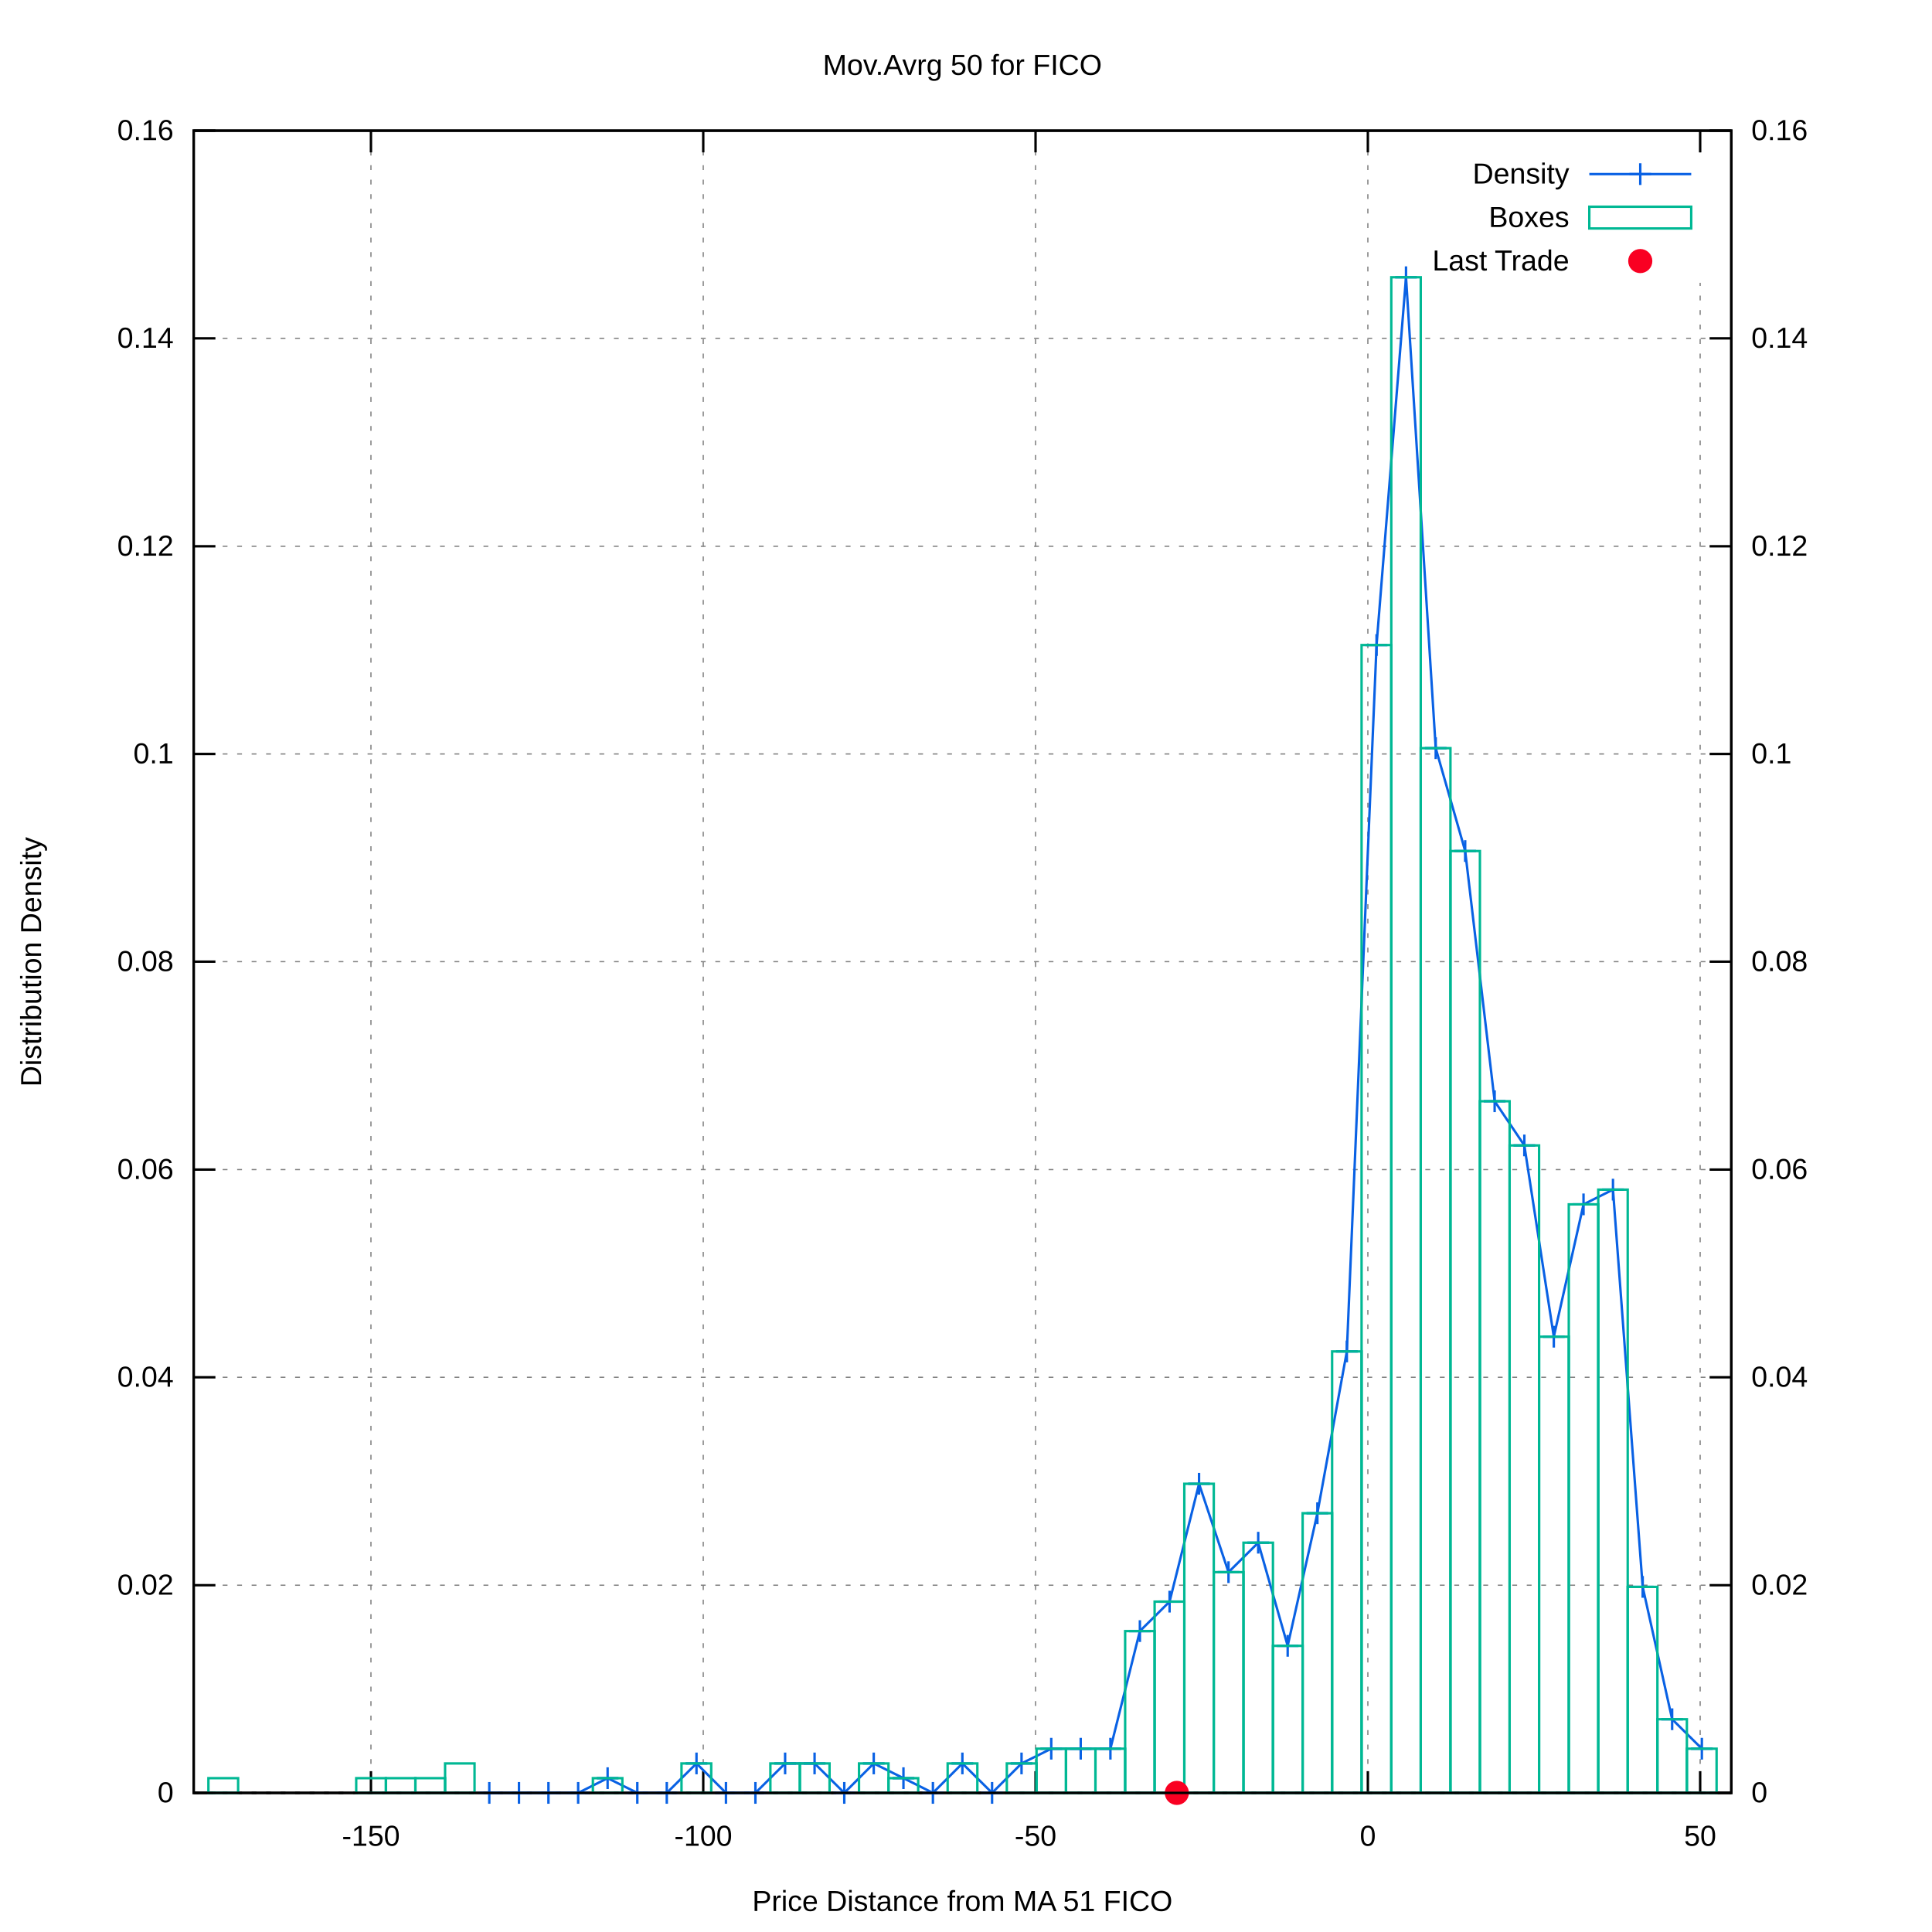
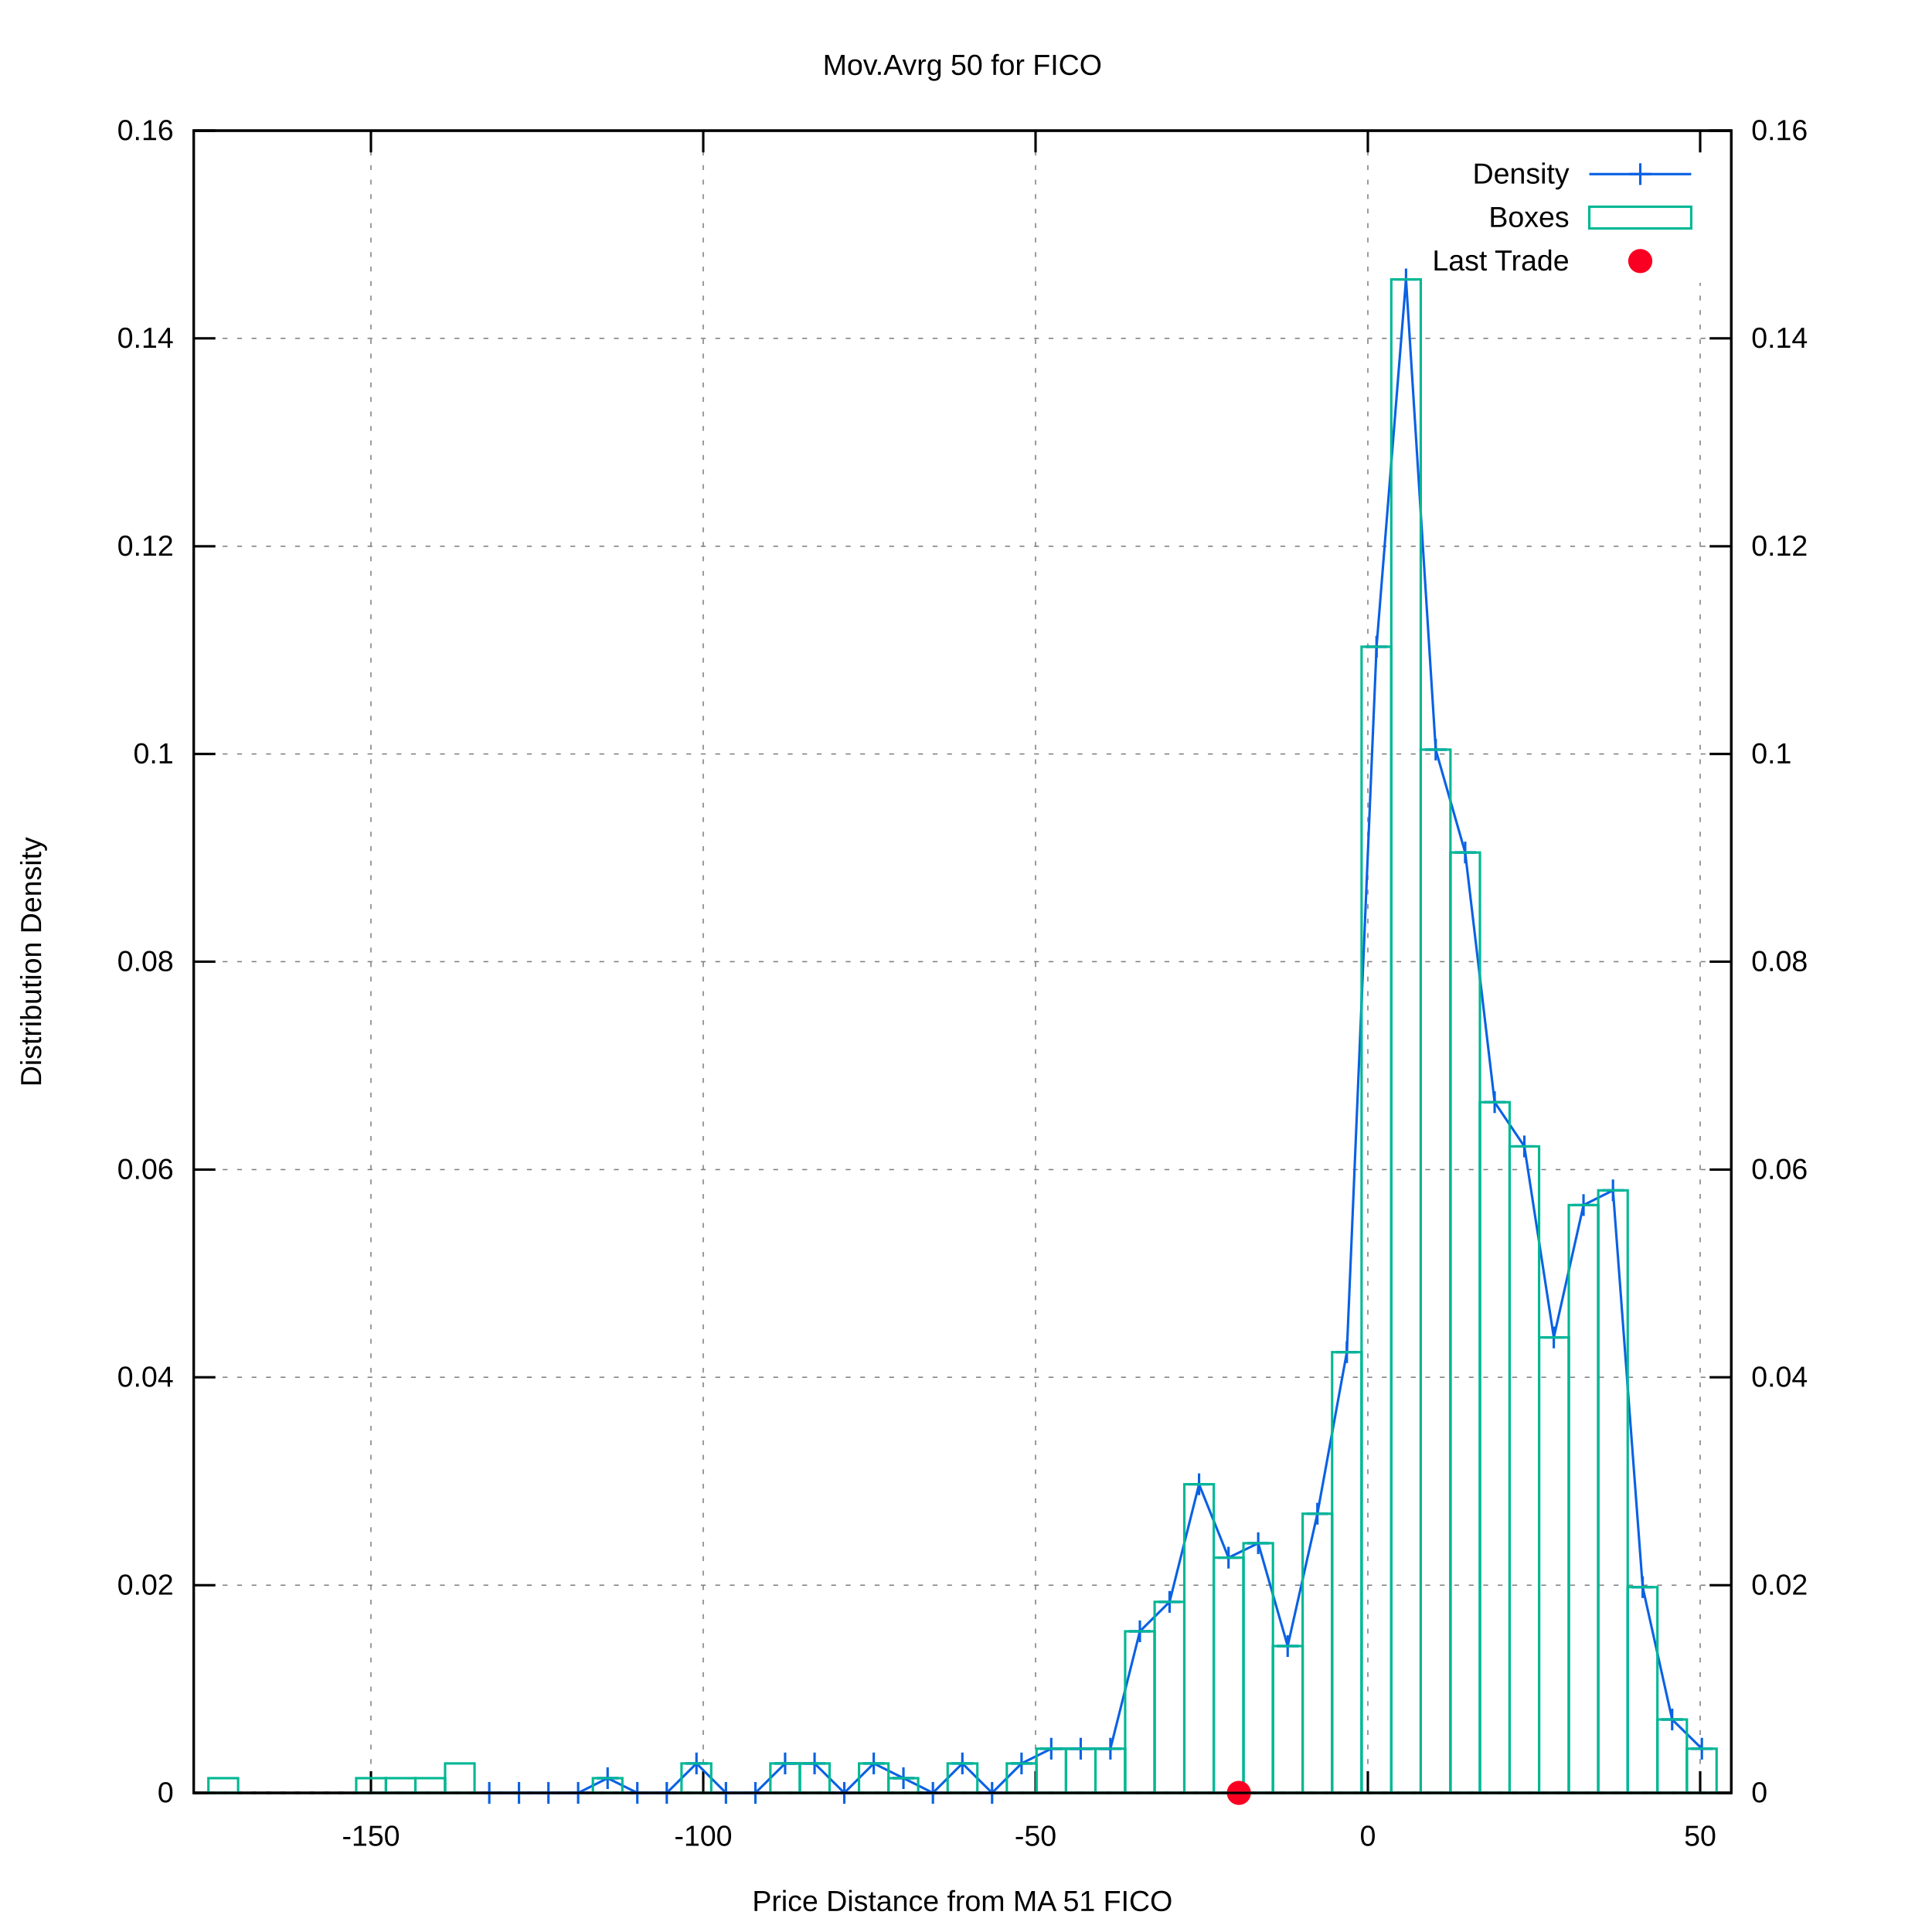
<svg xmlns="http://www.w3.org/2000/svg" xmlns:xlink="http://www.w3.org/1999/xlink" viewBox="0 0 800 800">
  <g id="gnuplot_canvas">
    <rect x="0" y="0" width="800" height="800" fill="#ffffff" />
    <defs>
      <circle id="gpDot" r="0.5" stroke-width="0.5" />
      <path id="gpPt0" stroke-width="0.222" stroke="currentColor" d="M-1,0 h2 M0,-1 v2" />
      <path id="gpPt1" stroke-width="0.222" stroke="currentColor" d="M-1,-1 L1,1 M1,-1 L-1,1" />
      <path id="gpPt2" stroke-width="0.222" stroke="currentColor" d="M-1,0 L1,0 M0,-1 L0,1 M-1,-1 L1,1 M-1,1 L1,-1" />
      <rect id="gpPt3" stroke-width="0.222" stroke="currentColor" x="-1" y="-1" width="2" height="2" />
      <rect id="gpPt4" stroke-width="0.222" stroke="currentColor" fill="currentColor" x="-1" y="-1" width="2" height="2" />
      <circle id="gpPt5" stroke-width="0.222" stroke="currentColor" cx="0" cy="0" r="1" />
      <use xlink:href="#gpPt5" id="gpPt6" fill="currentColor" stroke="none" />
      <path id="gpPt7" stroke-width="0.222" stroke="currentColor" d="M0,-1.33 L-1.33,0.67 L1.33,0.67 z" />
      <use xlink:href="#gpPt7" id="gpPt8" fill="currentColor" stroke="none" />
      <use xlink:href="#gpPt7" id="gpPt9" stroke="currentColor" transform="rotate(180)" />
      <use xlink:href="#gpPt9" id="gpPt10" fill="currentColor" stroke="none" />
      <use xlink:href="#gpPt3" id="gpPt11" stroke="currentColor" transform="rotate(45)" />
      <use xlink:href="#gpPt11" id="gpPt12" fill="currentColor" stroke="none" />
      <path id="gpPt13" stroke-width="0.222" stroke="currentColor" d="M0,1.330 L1.265,0.411 L0.782,-1.067 L-0.782,-1.076 L-1.265,0.411 z" />
      <use xlink:href="#gpPt13" id="gpPt14" fill="currentColor" stroke="none" />
      <filter id="textbox" filterUnits="objectBoundingBox" x="0" y="0" height="1" width="1">
        <feFlood flood-color="#FFFFFF" flood-opacity="1" result="bgnd" />
        <feComposite in="SourceGraphic" in2="bgnd" operator="atop" />
      </filter>
      <filter id="greybox" filterUnits="objectBoundingBox" x="0" y="0" height="1" width="1">
        <feFlood flood-color="lightgrey" flood-opacity="1" result="grey" />
        <feComposite in="SourceGraphic" in2="grey" operator="atop" />
      </filter>
    </defs>
    <g fill="none" color="#FFFFFF" stroke="black" stroke-width="1.00" stroke-linecap="butt" stroke-linejoin="miter">
</g>
    <g fill="none" color="black" stroke="currentColor" stroke-width="1.00" stroke-linecap="butt" stroke-linejoin="miter">
</g>
    <g fill="none" color="black" stroke="black" stroke-width="0.50" stroke-linecap="butt" stroke-linejoin="miter">
</g>
    <g fill="none" color="gray" stroke="currentColor" stroke-width="0.50" stroke-linecap="butt" stroke-linejoin="miter">
      <path stroke="gray" stroke-dasharray="2,4" class="gridline" d="M80.2,742.4 L716.9,742.4  " />
    </g>
    <g fill="none" color="gray" stroke="gray" stroke-width="1.00" stroke-linecap="butt" stroke-linejoin="miter">
</g>
    <g fill="none" color="black" stroke="currentColor" stroke-width="1.00" stroke-linecap="butt" stroke-linejoin="miter">
      <path stroke="black" d="M80.2,742.4 L89.2,742.4  " />
      <g transform="translate(71.9,746.3)" stroke="none" fill="black" font-family="arial" font-size="12.00" text-anchor="end">
        <text>
          <tspan font-family="arial"> 0</tspan>
        </text>
      </g>
    </g>
    <g fill="none" color="black" stroke="currentColor" stroke-width="1.00" stroke-linecap="butt" stroke-linejoin="miter">
</g>
    <g fill="none" color="black" stroke="black" stroke-width="0.50" stroke-linecap="butt" stroke-linejoin="miter">
</g>
    <g fill="none" color="gray" stroke="currentColor" stroke-width="0.50" stroke-linecap="butt" stroke-linejoin="miter">
      <path stroke="gray" stroke-dasharray="2,4" class="gridline" d="M80.2,656.4 L716.9,656.4  " />
    </g>
    <g fill="none" color="gray" stroke="gray" stroke-width="1.00" stroke-linecap="butt" stroke-linejoin="miter">
</g>
    <g fill="none" color="black" stroke="currentColor" stroke-width="1.00" stroke-linecap="butt" stroke-linejoin="miter">
      <path stroke="black" d="M80.2,656.4 L89.2,656.4  " />
      <g transform="translate(71.9,660.3)" stroke="none" fill="black" font-family="arial" font-size="12.00" text-anchor="end">
        <text>
          <tspan font-family="arial"> 0.02</tspan>
        </text>
      </g>
    </g>
    <g fill="none" color="black" stroke="currentColor" stroke-width="1.00" stroke-linecap="butt" stroke-linejoin="miter">
</g>
    <g fill="none" color="black" stroke="black" stroke-width="0.50" stroke-linecap="butt" stroke-linejoin="miter">
</g>
    <g fill="none" color="gray" stroke="currentColor" stroke-width="0.50" stroke-linecap="butt" stroke-linejoin="miter">
      <path stroke="gray" stroke-dasharray="2,4" class="gridline" d="M80.2,570.3 L716.9,570.3  " />
    </g>
    <g fill="none" color="gray" stroke="gray" stroke-width="1.00" stroke-linecap="butt" stroke-linejoin="miter">
</g>
    <g fill="none" color="black" stroke="currentColor" stroke-width="1.00" stroke-linecap="butt" stroke-linejoin="miter">
      <path stroke="black" d="M80.2,570.3 L89.2,570.3  " />
      <g transform="translate(71.9,574.2)" stroke="none" fill="black" font-family="arial" font-size="12.00" text-anchor="end">
        <text>
          <tspan font-family="arial"> 0.04</tspan>
        </text>
      </g>
    </g>
    <g fill="none" color="black" stroke="currentColor" stroke-width="1.00" stroke-linecap="butt" stroke-linejoin="miter">
</g>
    <g fill="none" color="black" stroke="black" stroke-width="0.50" stroke-linecap="butt" stroke-linejoin="miter">
</g>
    <g fill="none" color="gray" stroke="currentColor" stroke-width="0.50" stroke-linecap="butt" stroke-linejoin="miter">
      <path stroke="gray" stroke-dasharray="2,4" class="gridline" d="M80.2,484.3 L716.9,484.3  " />
    </g>
    <g fill="none" color="gray" stroke="gray" stroke-width="1.00" stroke-linecap="butt" stroke-linejoin="miter">
</g>
    <g fill="none" color="black" stroke="currentColor" stroke-width="1.00" stroke-linecap="butt" stroke-linejoin="miter">
      <path stroke="black" d="M80.2,484.3 L89.2,484.3  " />
      <g transform="translate(71.9,488.2)" stroke="none" fill="black" font-family="arial" font-size="12.00" text-anchor="end">
        <text>
          <tspan font-family="arial"> 0.06</tspan>
        </text>
      </g>
    </g>
    <g fill="none" color="black" stroke="currentColor" stroke-width="1.00" stroke-linecap="butt" stroke-linejoin="miter">
</g>
    <g fill="none" color="black" stroke="black" stroke-width="0.50" stroke-linecap="butt" stroke-linejoin="miter">
</g>
    <g fill="none" color="gray" stroke="currentColor" stroke-width="0.50" stroke-linecap="butt" stroke-linejoin="miter">
      <path stroke="gray" stroke-dasharray="2,4" class="gridline" d="M80.2,398.2 L716.9,398.2  " />
    </g>
    <g fill="none" color="gray" stroke="gray" stroke-width="1.00" stroke-linecap="butt" stroke-linejoin="miter">
</g>
    <g fill="none" color="black" stroke="currentColor" stroke-width="1.00" stroke-linecap="butt" stroke-linejoin="miter">
      <path stroke="black" d="M80.2,398.2 L89.2,398.2  " />
      <g transform="translate(71.9,402.1)" stroke="none" fill="black" font-family="arial" font-size="12.00" text-anchor="end">
        <text>
          <tspan font-family="arial"> 0.08</tspan>
        </text>
      </g>
    </g>
    <g fill="none" color="black" stroke="currentColor" stroke-width="1.00" stroke-linecap="butt" stroke-linejoin="miter">
</g>
    <g fill="none" color="black" stroke="black" stroke-width="0.50" stroke-linecap="butt" stroke-linejoin="miter">
</g>
    <g fill="none" color="gray" stroke="currentColor" stroke-width="0.50" stroke-linecap="butt" stroke-linejoin="miter">
      <path stroke="gray" stroke-dasharray="2,4" class="gridline" d="M80.2,312.2 L716.9,312.2  " />
    </g>
    <g fill="none" color="gray" stroke="gray" stroke-width="1.00" stroke-linecap="butt" stroke-linejoin="miter">
</g>
    <g fill="none" color="black" stroke="currentColor" stroke-width="1.00" stroke-linecap="butt" stroke-linejoin="miter">
      <path stroke="black" d="M80.2,312.2 L89.2,312.2  " />
      <g transform="translate(71.9,316.1)" stroke="none" fill="black" font-family="arial" font-size="12.00" text-anchor="end">
        <text>
          <tspan font-family="arial"> 0.1</tspan>
        </text>
      </g>
    </g>
    <g fill="none" color="black" stroke="currentColor" stroke-width="1.00" stroke-linecap="butt" stroke-linejoin="miter">
</g>
    <g fill="none" color="black" stroke="black" stroke-width="0.50" stroke-linecap="butt" stroke-linejoin="miter">
</g>
    <g fill="none" color="gray" stroke="currentColor" stroke-width="0.50" stroke-linecap="butt" stroke-linejoin="miter">
      <path stroke="gray" stroke-dasharray="2,4" class="gridline" d="M80.2,226.2 L716.9,226.2  " />
    </g>
    <g fill="none" color="gray" stroke="gray" stroke-width="1.00" stroke-linecap="butt" stroke-linejoin="miter">
</g>
    <g fill="none" color="black" stroke="currentColor" stroke-width="1.00" stroke-linecap="butt" stroke-linejoin="miter">
      <path stroke="black" d="M80.2,226.2 L89.2,226.2  " />
      <g transform="translate(71.9,230.1)" stroke="none" fill="black" font-family="arial" font-size="12.00" text-anchor="end">
        <text>
          <tspan font-family="arial"> 0.12</tspan>
        </text>
      </g>
    </g>
    <g fill="none" color="black" stroke="currentColor" stroke-width="1.00" stroke-linecap="butt" stroke-linejoin="miter">
</g>
    <g fill="none" color="black" stroke="black" stroke-width="0.50" stroke-linecap="butt" stroke-linejoin="miter">
</g>
    <g fill="none" color="gray" stroke="currentColor" stroke-width="0.50" stroke-linecap="butt" stroke-linejoin="miter">
      <path stroke="gray" stroke-dasharray="2,4" class="gridline" d="M80.2,140.1 L716.9,140.1  " />
    </g>
    <g fill="none" color="gray" stroke="gray" stroke-width="1.00" stroke-linecap="butt" stroke-linejoin="miter">
</g>
    <g fill="none" color="black" stroke="currentColor" stroke-width="1.00" stroke-linecap="butt" stroke-linejoin="miter">
      <path stroke="black" d="M80.2,140.1 L89.2,140.1  " />
      <g transform="translate(71.9,144.0)" stroke="none" fill="black" font-family="arial" font-size="12.00" text-anchor="end">
        <text>
          <tspan font-family="arial"> 0.14</tspan>
        </text>
      </g>
    </g>
    <g fill="none" color="black" stroke="currentColor" stroke-width="1.00" stroke-linecap="butt" stroke-linejoin="miter">
</g>
    <g fill="none" color="black" stroke="black" stroke-width="0.50" stroke-linecap="butt" stroke-linejoin="miter">
</g>
    <g fill="none" color="gray" stroke="currentColor" stroke-width="0.50" stroke-linecap="butt" stroke-linejoin="miter">
      <path stroke="gray" stroke-dasharray="2,4" class="gridline" d="M80.2,54.1 L716.9,54.1  " />
    </g>
    <g fill="none" color="gray" stroke="gray" stroke-width="1.00" stroke-linecap="butt" stroke-linejoin="miter">
</g>
    <g fill="none" color="black" stroke="currentColor" stroke-width="1.00" stroke-linecap="butt" stroke-linejoin="miter">
      <path stroke="black" d="M80.2,54.1 L89.2,54.1  " />
      <g transform="translate(71.9,58.0)" stroke="none" fill="black" font-family="arial" font-size="12.00" text-anchor="end">
        <text>
          <tspan font-family="arial"> 0.16</tspan>
        </text>
      </g>
    </g>
    <g fill="none" color="black" stroke="currentColor" stroke-width="1.00" stroke-linecap="butt" stroke-linejoin="miter">
</g>
    <g fill="none" color="black" stroke="black" stroke-width="0.50" stroke-linecap="butt" stroke-linejoin="miter">
</g>
    <g fill="none" color="gray" stroke="currentColor" stroke-width="0.50" stroke-linecap="butt" stroke-linejoin="miter">
      <path stroke="gray" stroke-dasharray="2,4" class="gridline" d="M153.6,742.4 L153.6,54.1  " />
    </g>
    <g fill="none" color="gray" stroke="gray" stroke-width="1.00" stroke-linecap="butt" stroke-linejoin="miter">
</g>
    <g fill="none" color="black" stroke="currentColor" stroke-width="1.00" stroke-linecap="butt" stroke-linejoin="miter">
      <path stroke="black" d="M153.6,742.4 L153.6,733.4 M153.6,54.1 L153.6,63.1  " />
      <g transform="translate(153.6,764.3)" stroke="none" fill="black" font-family="arial" font-size="12.00" text-anchor="middle">
        <text>
          <tspan font-family="arial">-150</tspan>
        </text>
      </g>
    </g>
    <g fill="none" color="black" stroke="currentColor" stroke-width="1.00" stroke-linecap="butt" stroke-linejoin="miter">
</g>
    <g fill="none" color="black" stroke="black" stroke-width="0.50" stroke-linecap="butt" stroke-linejoin="miter">
</g>
    <g fill="none" color="gray" stroke="currentColor" stroke-width="0.50" stroke-linecap="butt" stroke-linejoin="miter">
      <path stroke="gray" stroke-dasharray="2,4" class="gridline" d="M291.2,742.4 L291.2,54.1  " />
    </g>
    <g fill="none" color="gray" stroke="gray" stroke-width="1.00" stroke-linecap="butt" stroke-linejoin="miter">
</g>
    <g fill="none" color="black" stroke="currentColor" stroke-width="1.00" stroke-linecap="butt" stroke-linejoin="miter">
      <path stroke="black" d="M291.2,742.4 L291.2,733.4 M291.2,54.1 L291.2,63.1  " />
      <g transform="translate(291.2,764.3)" stroke="none" fill="black" font-family="arial" font-size="12.00" text-anchor="middle">
        <text>
          <tspan font-family="arial">-100</tspan>
        </text>
      </g>
    </g>
    <g fill="none" color="black" stroke="currentColor" stroke-width="1.00" stroke-linecap="butt" stroke-linejoin="miter">
</g>
    <g fill="none" color="black" stroke="black" stroke-width="0.50" stroke-linecap="butt" stroke-linejoin="miter">
</g>
    <g fill="none" color="gray" stroke="currentColor" stroke-width="0.50" stroke-linecap="butt" stroke-linejoin="miter">
      <path stroke="gray" stroke-dasharray="2,4" class="gridline" d="M428.8,742.4 L428.8,54.1  " />
    </g>
    <g fill="none" color="gray" stroke="gray" stroke-width="1.00" stroke-linecap="butt" stroke-linejoin="miter">
</g>
    <g fill="none" color="black" stroke="currentColor" stroke-width="1.00" stroke-linecap="butt" stroke-linejoin="miter">
      <path stroke="black" d="M428.8,742.4 L428.8,733.4 M428.8,54.1 L428.8,63.1  " />
      <g transform="translate(428.8,764.3)" stroke="none" fill="black" font-family="arial" font-size="12.00" text-anchor="middle">
        <text>
          <tspan font-family="arial">-50</tspan>
        </text>
      </g>
    </g>
    <g fill="none" color="black" stroke="currentColor" stroke-width="1.00" stroke-linecap="butt" stroke-linejoin="miter">
</g>
    <g fill="none" color="black" stroke="black" stroke-width="0.50" stroke-linecap="butt" stroke-linejoin="miter">
</g>
    <g fill="none" color="gray" stroke="currentColor" stroke-width="0.50" stroke-linecap="butt" stroke-linejoin="miter">
      <path stroke="gray" stroke-dasharray="2,4" class="gridline" d="M566.4,742.4 L566.4,54.1  " />
    </g>
    <g fill="none" color="gray" stroke="gray" stroke-width="1.00" stroke-linecap="butt" stroke-linejoin="miter">
</g>
    <g fill="none" color="black" stroke="currentColor" stroke-width="1.00" stroke-linecap="butt" stroke-linejoin="miter">
      <path stroke="black" d="M566.4,742.4 L566.4,733.4 M566.4,54.1 L566.4,63.1  " />
      <g transform="translate(566.4,764.3)" stroke="none" fill="black" font-family="arial" font-size="12.00" text-anchor="middle">
        <text>
          <tspan font-family="arial"> 0</tspan>
        </text>
      </g>
    </g>
    <g fill="none" color="black" stroke="currentColor" stroke-width="1.00" stroke-linecap="butt" stroke-linejoin="miter">
</g>
    <g fill="none" color="black" stroke="black" stroke-width="0.50" stroke-linecap="butt" stroke-linejoin="miter">
</g>
    <g fill="none" color="gray" stroke="currentColor" stroke-width="0.50" stroke-linecap="butt" stroke-linejoin="miter">
      <path stroke="gray" stroke-dasharray="2,4" class="gridline" d="M704.0,742.4 L704.0,117.1 M704.0,63.1 L704.0,54.1  " />
    </g>
    <g fill="none" color="gray" stroke="gray" stroke-width="1.00" stroke-linecap="butt" stroke-linejoin="miter">
</g>
    <g fill="none" color="black" stroke="currentColor" stroke-width="1.00" stroke-linecap="butt" stroke-linejoin="miter">
      <path stroke="black" d="M704.0,742.4 L704.0,733.4 M704.0,54.1 L704.0,63.1  " />
      <g transform="translate(704.0,764.3)" stroke="none" fill="black" font-family="arial" font-size="12.00" text-anchor="middle">
        <text>
          <tspan font-family="arial"> 50</tspan>
        </text>
      </g>
    </g>
    <g fill="none" color="black" stroke="currentColor" stroke-width="1.00" stroke-linecap="butt" stroke-linejoin="miter">
      <path stroke="black" d="M716.9,742.4 L707.9,742.4  " />
      <g transform="translate(725.2,746.3)" stroke="none" fill="black" font-family="arial" font-size="12.00" text-anchor="start">
        <text>
          <tspan font-family="arial"> 0</tspan>
        </text>
      </g>
    </g>
    <g fill="none" color="black" stroke="currentColor" stroke-width="1.00" stroke-linecap="butt" stroke-linejoin="miter">
      <path stroke="black" d="M716.9,656.4 L707.9,656.4  " />
      <g transform="translate(725.2,660.3)" stroke="none" fill="black" font-family="arial" font-size="12.00" text-anchor="start">
        <text>
          <tspan font-family="arial"> 0.02</tspan>
        </text>
      </g>
    </g>
    <g fill="none" color="black" stroke="currentColor" stroke-width="1.00" stroke-linecap="butt" stroke-linejoin="miter">
      <path stroke="black" d="M716.9,570.3 L707.9,570.3  " />
      <g transform="translate(725.2,574.2)" stroke="none" fill="black" font-family="arial" font-size="12.00" text-anchor="start">
        <text>
          <tspan font-family="arial"> 0.04</tspan>
        </text>
      </g>
    </g>
    <g fill="none" color="black" stroke="currentColor" stroke-width="1.00" stroke-linecap="butt" stroke-linejoin="miter">
      <path stroke="black" d="M716.9,484.3 L707.9,484.3  " />
      <g transform="translate(725.2,488.2)" stroke="none" fill="black" font-family="arial" font-size="12.00" text-anchor="start">
        <text>
          <tspan font-family="arial"> 0.06</tspan>
        </text>
      </g>
    </g>
    <g fill="none" color="black" stroke="currentColor" stroke-width="1.00" stroke-linecap="butt" stroke-linejoin="miter">
      <path stroke="black" d="M716.9,398.2 L707.9,398.2  " />
      <g transform="translate(725.2,402.1)" stroke="none" fill="black" font-family="arial" font-size="12.00" text-anchor="start">
        <text>
          <tspan font-family="arial"> 0.08</tspan>
        </text>
      </g>
    </g>
    <g fill="none" color="black" stroke="currentColor" stroke-width="1.00" stroke-linecap="butt" stroke-linejoin="miter">
      <path stroke="black" d="M716.9,312.2 L707.9,312.2  " />
      <g transform="translate(725.2,316.1)" stroke="none" fill="black" font-family="arial" font-size="12.00" text-anchor="start">
        <text>
          <tspan font-family="arial"> 0.1</tspan>
        </text>
      </g>
    </g>
    <g fill="none" color="black" stroke="currentColor" stroke-width="1.00" stroke-linecap="butt" stroke-linejoin="miter">
      <path stroke="black" d="M716.9,226.2 L707.9,226.2  " />
      <g transform="translate(725.2,230.1)" stroke="none" fill="black" font-family="arial" font-size="12.00" text-anchor="start">
        <text>
          <tspan font-family="arial"> 0.12</tspan>
        </text>
      </g>
    </g>
    <g fill="none" color="black" stroke="currentColor" stroke-width="1.00" stroke-linecap="butt" stroke-linejoin="miter">
      <path stroke="black" d="M716.9,140.1 L707.9,140.1  " />
      <g transform="translate(725.2,144.0)" stroke="none" fill="black" font-family="arial" font-size="12.00" text-anchor="start">
        <text>
          <tspan font-family="arial"> 0.14</tspan>
        </text>
      </g>
    </g>
    <g fill="none" color="black" stroke="currentColor" stroke-width="1.00" stroke-linecap="butt" stroke-linejoin="miter">
      <path stroke="black" d="M716.9,54.1 L707.9,54.1  " />
      <g transform="translate(725.2,58.0)" stroke="none" fill="black" font-family="arial" font-size="12.00" text-anchor="start">
        <text>
          <tspan font-family="arial"> 0.16</tspan>
        </text>
      </g>
    </g>
    <g fill="none" color="black" stroke="currentColor" stroke-width="1.00" stroke-linecap="butt" stroke-linejoin="miter">
</g>
    <g fill="none" color="gray" stroke="currentColor" stroke-width="1.00" stroke-linecap="butt" stroke-linejoin="miter">
      <path stroke="black" stroke-dasharray="2,4" d="M80.2,742.4 L716.9,742.4  " />
    </g>
    <g fill="none" color="black" stroke="currentColor" stroke-width="1.00" stroke-linecap="butt" stroke-linejoin="miter">
      <path stroke="black" d="M80.2,54.1 L80.2,742.4 L716.9,742.4 L716.9,54.1 L80.2,54.1 Z  " />
    </g>
    <g fill="none" color="black" stroke="currentColor" stroke-width="1.00" stroke-linecap="butt" stroke-linejoin="miter">
      <g transform="translate(17.0,398.3) rotate(270)" stroke="none" fill="black" font-family="arial" font-size="12.00" text-anchor="middle">
        <text>
          <tspan font-family="arial">Distribution Density</tspan>
        </text>
      </g>
    </g>
    <g fill="none" color="black" stroke="currentColor" stroke-width="1.00" stroke-linecap="butt" stroke-linejoin="miter">
      <g transform="translate(398.5,791.3)" stroke="none" fill="black" font-family="arial" font-size="12.00" text-anchor="middle">
        <text>
          <tspan font-family="arial">Price Distance from MA 51 FICO</tspan>
        </text>
      </g>
    </g>
    <g fill="none" color="black" stroke="currentColor" stroke-width="1.00" stroke-linecap="butt" stroke-linejoin="miter">
      <g transform="translate(398.5,31.0)" stroke="none" fill="black" font-family="arial" font-size="12.00" text-anchor="middle">
        <text>
          <tspan font-family="arial">Mov.Avrg 50 for FICO </tspan>
        </text>
      </g>
    </g>
    <g id="gnuplot_plot_1">
      <g fill="none" color="black" stroke="currentColor" stroke-width="1.00" stroke-linecap="butt" stroke-linejoin="miter">
        <g transform="translate(649.8,76.0)" stroke="none" fill="black" font-family="arial" font-size="12.00" text-anchor="end">
          <text>
            <tspan font-family="arial">Density</tspan>
          </text>
        </g>
      </g>
      <g fill="none" color="black" stroke="currentColor" stroke-width="1.00" stroke-linecap="butt" stroke-linejoin="miter">
-         <path stroke="rgb(  9,  97, 228)" d="M658.1,72.1 L700.3,72.1 M202.6,742.4 L214.9,742.4 L227.1,742.4 L239.4,742.4 L251.6,736.3 L263.9,742.4   L276.1,742.4 L288.4,730.2 L300.6,742.4 L312.8,742.4 L325.1,730.2 L337.3,730.2 L349.6,742.4 L361.8,730.2   L374.1,736.3 L386.3,742.4 L398.5,730.2 L410.8,742.4 L423.0,730.2 L435.3,724.1 L447.5,724.1 L459.8,724.1   L472.0,675.4 L484.3,663.2 L496.5,614.4 L508.7,651.0 L521.0,638.8 L533.2,681.5 L545.5,626.6 L557.7,559.6   L570.0,267.1 L582.2,114.8 L594.5,309.8 L606.7,352.4 L618.9,456.0 L631.2,474.3 L643.4,553.5 L655.7,498.7   L667.9,492.6 L680.2,657.1 L692.4,711.9 L704.7,724.1  " />
+         <path stroke="rgb(  9,  97, 228)" d="M658.1,72.1 L700.3,72.1 M202.6,742.4 L214.9,742.4 L227.1,742.4 L239.4,742.4 L251.6,736.3 L263.9,742.4   L276.1,742.4 L288.4,730.2 L300.6,742.4 L312.8,742.4 L325.1,730.2 L337.3,730.2 L349.6,742.4 L361.8,730.2   L374.1,736.3 L386.3,742.4 L398.5,730.2 L410.8,742.4 L423.0,730.2 L435.3,724.1 L447.5,724.1 L459.8,724.1   L472.0,675.5 L484.3,663.3 L496.5,614.6 L508.7,645.0 L521.0,639.0 L533.2,681.6 L545.5,626.8 L557.7,559.9   L570.0,267.8 L582.2,115.7 L594.5,310.4 L606.7,353.0 L618.9,456.4 L631.2,474.7 L643.4,553.8 L655.7,499.0   L667.9,492.9 L680.2,657.2 L692.4,712.0 L704.7,724.1  " />
        <use xlink:href="#gpPt0" transform="translate(202.6,742.4) scale(4.50)" color="rgb(  9,  97, 228)" />
        <use xlink:href="#gpPt0" transform="translate(214.9,742.4) scale(4.50)" color="rgb(  9,  97, 228)" />
        <use xlink:href="#gpPt0" transform="translate(227.1,742.4) scale(4.50)" color="rgb(  9,  97, 228)" />
        <use xlink:href="#gpPt0" transform="translate(239.4,742.4) scale(4.50)" color="rgb(  9,  97, 228)" />
        <use xlink:href="#gpPt0" transform="translate(251.6,736.3) scale(4.50)" color="rgb(  9,  97, 228)" />
        <use xlink:href="#gpPt0" transform="translate(263.9,742.4) scale(4.50)" color="rgb(  9,  97, 228)" />
        <use xlink:href="#gpPt0" transform="translate(276.1,742.4) scale(4.50)" color="rgb(  9,  97, 228)" />
        <use xlink:href="#gpPt0" transform="translate(288.4,730.2) scale(4.50)" color="rgb(  9,  97, 228)" />
        <use xlink:href="#gpPt0" transform="translate(300.6,742.4) scale(4.50)" color="rgb(  9,  97, 228)" />
        <use xlink:href="#gpPt0" transform="translate(312.8,742.4) scale(4.50)" color="rgb(  9,  97, 228)" />
        <use xlink:href="#gpPt0" transform="translate(325.1,730.2) scale(4.50)" color="rgb(  9,  97, 228)" />
        <use xlink:href="#gpPt0" transform="translate(337.3,730.2) scale(4.50)" color="rgb(  9,  97, 228)" />
        <use xlink:href="#gpPt0" transform="translate(349.6,742.4) scale(4.50)" color="rgb(  9,  97, 228)" />
        <use xlink:href="#gpPt0" transform="translate(361.8,730.2) scale(4.50)" color="rgb(  9,  97, 228)" />
        <use xlink:href="#gpPt0" transform="translate(374.1,736.3) scale(4.50)" color="rgb(  9,  97, 228)" />
        <use xlink:href="#gpPt0" transform="translate(386.3,742.4) scale(4.50)" color="rgb(  9,  97, 228)" />
        <use xlink:href="#gpPt0" transform="translate(398.5,730.2) scale(4.50)" color="rgb(  9,  97, 228)" />
        <use xlink:href="#gpPt0" transform="translate(410.8,742.4) scale(4.50)" color="rgb(  9,  97, 228)" />
        <use xlink:href="#gpPt0" transform="translate(423.0,730.2) scale(4.50)" color="rgb(  9,  97, 228)" />
        <use xlink:href="#gpPt0" transform="translate(435.3,724.1) scale(4.50)" color="rgb(  9,  97, 228)" />
        <use xlink:href="#gpPt0" transform="translate(447.5,724.1) scale(4.50)" color="rgb(  9,  97, 228)" />
        <use xlink:href="#gpPt0" transform="translate(459.8,724.1) scale(4.50)" color="rgb(  9,  97, 228)" />
-         <use xlink:href="#gpPt0" transform="translate(472.0,675.4) scale(4.50)" color="rgb(  9,  97, 228)" />
-         <use xlink:href="#gpPt0" transform="translate(484.3,663.2) scale(4.50)" color="rgb(  9,  97, 228)" />
-         <use xlink:href="#gpPt0" transform="translate(496.5,614.4) scale(4.50)" color="rgb(  9,  97, 228)" />
-         <use xlink:href="#gpPt0" transform="translate(508.7,651.0) scale(4.50)" color="rgb(  9,  97, 228)" />
-         <use xlink:href="#gpPt0" transform="translate(521.0,638.8) scale(4.50)" color="rgb(  9,  97, 228)" />
-         <use xlink:href="#gpPt0" transform="translate(533.2,681.5) scale(4.50)" color="rgb(  9,  97, 228)" />
-         <use xlink:href="#gpPt0" transform="translate(545.5,626.6) scale(4.50)" color="rgb(  9,  97, 228)" />
-         <use xlink:href="#gpPt0" transform="translate(557.7,559.6) scale(4.50)" color="rgb(  9,  97, 228)" />
-         <use xlink:href="#gpPt0" transform="translate(570.0,267.1) scale(4.50)" color="rgb(  9,  97, 228)" />
-         <use xlink:href="#gpPt0" transform="translate(582.2,114.8) scale(4.50)" color="rgb(  9,  97, 228)" />
-         <use xlink:href="#gpPt0" transform="translate(594.5,309.8) scale(4.50)" color="rgb(  9,  97, 228)" />
-         <use xlink:href="#gpPt0" transform="translate(606.7,352.4) scale(4.50)" color="rgb(  9,  97, 228)" />
-         <use xlink:href="#gpPt0" transform="translate(618.9,456.0) scale(4.50)" color="rgb(  9,  97, 228)" />
-         <use xlink:href="#gpPt0" transform="translate(631.2,474.3) scale(4.50)" color="rgb(  9,  97, 228)" />
-         <use xlink:href="#gpPt0" transform="translate(643.4,553.5) scale(4.50)" color="rgb(  9,  97, 228)" />
-         <use xlink:href="#gpPt0" transform="translate(655.7,498.7) scale(4.50)" color="rgb(  9,  97, 228)" />
-         <use xlink:href="#gpPt0" transform="translate(667.9,492.6) scale(4.50)" color="rgb(  9,  97, 228)" />
-         <use xlink:href="#gpPt0" transform="translate(680.2,657.1) scale(4.50)" color="rgb(  9,  97, 228)" />
-         <use xlink:href="#gpPt0" transform="translate(692.4,711.9) scale(4.50)" color="rgb(  9,  97, 228)" />
+         <use xlink:href="#gpPt0" transform="translate(472.0,675.5) scale(4.50)" color="rgb(  9,  97, 228)" />
+         <use xlink:href="#gpPt0" transform="translate(484.3,663.3) scale(4.50)" color="rgb(  9,  97, 228)" />
+         <use xlink:href="#gpPt0" transform="translate(496.5,614.6) scale(4.50)" color="rgb(  9,  97, 228)" />
+         <use xlink:href="#gpPt0" transform="translate(508.7,645.0) scale(4.50)" color="rgb(  9,  97, 228)" />
+         <use xlink:href="#gpPt0" transform="translate(521.0,639.0) scale(4.50)" color="rgb(  9,  97, 228)" />
+         <use xlink:href="#gpPt0" transform="translate(533.2,681.6) scale(4.50)" color="rgb(  9,  97, 228)" />
+         <use xlink:href="#gpPt0" transform="translate(545.5,626.8) scale(4.50)" color="rgb(  9,  97, 228)" />
+         <use xlink:href="#gpPt0" transform="translate(557.7,559.9) scale(4.50)" color="rgb(  9,  97, 228)" />
+         <use xlink:href="#gpPt0" transform="translate(570.0,267.8) scale(4.50)" color="rgb(  9,  97, 228)" />
+         <use xlink:href="#gpPt0" transform="translate(582.2,115.7) scale(4.50)" color="rgb(  9,  97, 228)" />
+         <use xlink:href="#gpPt0" transform="translate(594.5,310.4) scale(4.50)" color="rgb(  9,  97, 228)" />
+         <use xlink:href="#gpPt0" transform="translate(606.7,353.0) scale(4.50)" color="rgb(  9,  97, 228)" />
+         <use xlink:href="#gpPt0" transform="translate(618.9,456.4) scale(4.50)" color="rgb(  9,  97, 228)" />
+         <use xlink:href="#gpPt0" transform="translate(631.2,474.7) scale(4.50)" color="rgb(  9,  97, 228)" />
+         <use xlink:href="#gpPt0" transform="translate(643.4,553.8) scale(4.50)" color="rgb(  9,  97, 228)" />
+         <use xlink:href="#gpPt0" transform="translate(655.7,499.0) scale(4.50)" color="rgb(  9,  97, 228)" />
+         <use xlink:href="#gpPt0" transform="translate(667.9,492.9) scale(4.50)" color="rgb(  9,  97, 228)" />
+         <use xlink:href="#gpPt0" transform="translate(680.2,657.2) scale(4.50)" color="rgb(  9,  97, 228)" />
+         <use xlink:href="#gpPt0" transform="translate(692.4,712.0) scale(4.50)" color="rgb(  9,  97, 228)" />
        <use xlink:href="#gpPt0" transform="translate(704.7,724.1) scale(4.50)" color="rgb(  9,  97, 228)" />
        <use xlink:href="#gpPt0" transform="translate(679.2,72.1) scale(4.50)" color="rgb(  9,  97, 228)" />
      </g>
    </g>
    <g id="gnuplot_plot_2">
      <g fill="none" color="black" stroke="currentColor" stroke-width="1.00" stroke-linecap="butt" stroke-linejoin="miter">
        <g transform="translate(649.8,94.0)" stroke="none" fill="black" font-family="arial" font-size="12.00" text-anchor="end">
          <text>
            <tspan font-family="arial">Boxes</tspan>
          </text>
        </g>
      </g>
      <g fill="none" color="black" stroke="currentColor" stroke-width="1.00" stroke-linecap="butt" stroke-linejoin="miter">
        <path stroke="rgb(  0, 184, 148)" d="M658.1,94.6 L700.3,94.6 L700.3,85.6 L658.1,85.6 L658.1,94.6 Z  " />
        <path stroke="rgb(  0, 184, 148)" d="M86.3,742.4 L86.3,736.3 L98.6,736.3 L98.6,742.4 L86.3,742.4 Z  " />
        <path stroke="rgb(  0, 184, 148)" d="M147.5,742.4 L147.5,736.3 L159.8,736.3 L159.8,742.4 L147.5,742.4 Z  " />
        <path stroke="rgb(  0, 184, 148)" d="M159.8,742.4 L159.8,736.3 L172.0,736.3 L172.0,742.4 L159.8,742.4 Z  " />
        <path stroke="rgb(  0, 184, 148)" d="M172.0,742.4 L172.0,736.3 L184.3,736.3 L184.3,742.4 L172.0,742.4 Z  " />
        <path stroke="rgb(  0, 184, 148)" d="M184.3,742.4 L184.3,730.2 L196.5,730.2 L196.5,742.4 L184.3,742.4 Z  " />
        <path stroke="rgb(  0, 184, 148)" d="M245.5,742.4 L245.5,736.3 L257.7,736.3 L257.7,742.4 L245.5,742.4 Z  " />
        <path stroke="rgb(  0, 184, 148)" d="M282.2,742.4 L282.2,730.2 L294.5,730.2 L294.5,742.4 L282.2,742.4 Z  " />
        <path stroke="rgb(  0, 184, 148)" d="M319.0,742.4 L319.0,730.2 L331.2,730.2 L331.2,742.4 L319.0,742.4 Z  " />
        <path stroke="rgb(  0, 184, 148)" d="M331.2,742.4 L331.2,730.2 L343.5,730.2 L343.5,742.4 L331.2,742.4 Z  " />
        <path stroke="rgb(  0, 184, 148)" d="M355.7,742.4 L355.7,730.2 L367.9,730.2 L367.9,742.4 L355.7,742.4 Z  " />
        <path stroke="rgb(  0, 184, 148)" d="M367.9,742.4 L367.9,736.3 L380.2,736.3 L380.2,742.4 L367.9,742.4 Z  " />
        <path stroke="rgb(  0, 184, 148)" d="M392.4,742.4 L392.4,730.2 L404.7,730.2 L404.7,742.4 L392.4,742.4 Z  " />
        <path stroke="rgb(  0, 184, 148)" d="M416.9,742.4 L416.9,730.2 L429.2,730.2 L429.2,742.4 L416.9,742.4 Z  " />
        <path stroke="rgb(  0, 184, 148)" d="M429.2,742.4 L429.2,724.1 L441.4,724.1 L441.4,742.4 L429.2,742.4 Z  " />
        <path stroke="rgb(  0, 184, 148)" d="M441.4,742.4 L441.4,724.1 L453.6,724.1 L453.6,742.4 L441.4,742.4 Z  " />
        <path stroke="rgb(  0, 184, 148)" d="M453.6,742.4 L453.6,724.1 L465.9,724.1 L465.9,742.4 L453.6,742.4 Z  " />
-         <path stroke="rgb(  0, 184, 148)" d="M465.9,742.4 L465.9,675.4 L478.1,675.4 L478.1,742.4 L465.9,742.4 Z  " />
-         <path stroke="rgb(  0, 184, 148)" d="M478.1,742.4 L478.1,663.2 L490.4,663.2 L490.4,742.4 L478.1,742.4 Z  " />
-         <path stroke="rgb(  0, 184, 148)" d="M490.4,742.4 L490.4,614.4 L502.6,614.4 L502.6,742.4 L490.4,742.4 Z  " />
-         <path stroke="rgb(  0, 184, 148)" d="M502.6,742.4 L502.6,651.0 L514.9,651.0 L514.9,742.4 L502.6,742.4 Z  " />
-         <path stroke="rgb(  0, 184, 148)" d="M514.9,742.4 L514.9,638.8 L527.1,638.8 L527.1,742.4 L514.9,742.4 Z  " />
-         <path stroke="rgb(  0, 184, 148)" d="M527.1,742.4 L527.1,681.5 L539.4,681.5 L539.4,742.4 L527.1,742.4 Z  " />
-         <path stroke="rgb(  0, 184, 148)" d="M539.4,742.4 L539.4,626.6 L551.6,626.6 L551.6,742.4 L539.4,742.4 Z  " />
-         <path stroke="rgb(  0, 184, 148)" d="M551.6,742.4 L551.6,559.6 L563.8,559.6 L563.8,742.4 L551.6,742.4 Z  " />
-         <path stroke="rgb(  0, 184, 148)" d="M563.8,742.4 L563.8,267.1 L576.1,267.1 L576.1,742.4 L563.8,742.4 Z  " />
-         <path stroke="rgb(  0, 184, 148)" d="M576.1,742.4 L576.1,114.8 L588.3,114.8 L588.3,742.4 L576.1,742.4 Z  " />
-         <path stroke="rgb(  0, 184, 148)" d="M588.3,742.4 L588.3,309.8 L600.6,309.8 L600.6,742.4 L588.3,742.4 Z  " />
-         <path stroke="rgb(  0, 184, 148)" d="M600.6,742.4 L600.6,352.4 L612.8,352.4 L612.8,742.4 L600.6,742.4 Z  " />
-         <path stroke="rgb(  0, 184, 148)" d="M612.8,742.4 L612.8,456.0 L625.1,456.0 L625.1,742.4 L612.8,742.4 Z  " />
-         <path stroke="rgb(  0, 184, 148)" d="M625.1,742.4 L625.1,474.3 L637.3,474.3 L637.3,742.4 L625.1,742.4 Z  " />
-         <path stroke="rgb(  0, 184, 148)" d="M637.3,742.4 L637.3,553.5 L649.6,553.5 L649.6,742.4 L637.3,742.4 Z  " />
-         <path stroke="rgb(  0, 184, 148)" d="M649.6,742.4 L649.6,498.7 L661.8,498.7 L661.8,742.4 L649.6,742.4 Z  " />
-         <path stroke="rgb(  0, 184, 148)" d="M661.8,742.4 L661.8,492.6 L674.0,492.6 L674.0,742.4 L661.8,742.4 Z  " />
-         <path stroke="rgb(  0, 184, 148)" d="M674.0,742.4 L674.0,657.1 L686.3,657.1 L686.3,742.4 L674.0,742.4 Z  " />
-         <path stroke="rgb(  0, 184, 148)" d="M686.3,742.4 L686.3,711.9 L698.5,711.9 L698.5,742.4 L686.3,742.4 Z  " />
+         <path stroke="rgb(  0, 184, 148)" d="M465.9,742.4 L465.9,675.5 L478.1,675.5 L478.1,742.4 L465.9,742.4 Z  " />
+         <path stroke="rgb(  0, 184, 148)" d="M478.1,742.4 L478.1,663.3 L490.4,663.3 L490.4,742.4 L478.1,742.4 Z  " />
+         <path stroke="rgb(  0, 184, 148)" d="M490.4,742.4 L490.4,614.6 L502.6,614.6 L502.6,742.4 L490.4,742.4 Z  " />
+         <path stroke="rgb(  0, 184, 148)" d="M502.6,742.4 L502.6,645.0 L514.9,645.0 L514.9,742.4 L502.6,742.4 Z  " />
+         <path stroke="rgb(  0, 184, 148)" d="M514.9,742.4 L514.9,639.0 L527.1,639.0 L527.1,742.4 L514.9,742.4 Z  " />
+         <path stroke="rgb(  0, 184, 148)" d="M527.1,742.4 L527.1,681.6 L539.4,681.6 L539.4,742.4 L527.1,742.4 Z  " />
+         <path stroke="rgb(  0, 184, 148)" d="M539.4,742.4 L539.4,626.8 L551.6,626.8 L551.6,742.4 L539.4,742.4 Z  " />
+         <path stroke="rgb(  0, 184, 148)" d="M551.6,742.4 L551.6,559.9 L563.8,559.9 L563.8,742.4 L551.6,742.4 Z  " />
+         <path stroke="rgb(  0, 184, 148)" d="M563.8,742.4 L563.8,267.8 L576.1,267.8 L576.1,742.4 L563.8,742.4 Z  " />
+         <path stroke="rgb(  0, 184, 148)" d="M576.1,742.4 L576.1,115.7 L588.3,115.7 L588.3,742.4 L576.1,742.4 Z  " />
+         <path stroke="rgb(  0, 184, 148)" d="M588.3,742.4 L588.3,310.4 L600.6,310.4 L600.6,742.4 L588.3,742.4 Z  " />
+         <path stroke="rgb(  0, 184, 148)" d="M600.6,742.4 L600.6,353.0 L612.8,353.0 L612.8,742.4 L600.6,742.4 Z  " />
+         <path stroke="rgb(  0, 184, 148)" d="M612.8,742.4 L612.8,456.4 L625.1,456.4 L625.1,742.4 L612.8,742.4 Z  " />
+         <path stroke="rgb(  0, 184, 148)" d="M625.1,742.4 L625.1,474.7 L637.3,474.7 L637.3,742.4 L625.1,742.4 Z  " />
+         <path stroke="rgb(  0, 184, 148)" d="M637.3,742.4 L637.3,553.8 L649.6,553.8 L649.6,742.4 L637.3,742.4 Z  " />
+         <path stroke="rgb(  0, 184, 148)" d="M649.6,742.4 L649.6,499.0 L661.8,499.0 L661.8,742.4 L649.6,742.4 Z  " />
+         <path stroke="rgb(  0, 184, 148)" d="M661.8,742.4 L661.8,492.9 L674.0,492.9 L674.0,742.4 L661.8,742.4 Z  " />
+         <path stroke="rgb(  0, 184, 148)" d="M674.0,742.4 L674.0,657.2 L686.3,657.2 L686.3,742.4 L674.0,742.4 Z  " />
+         <path stroke="rgb(  0, 184, 148)" d="M686.3,742.4 L686.3,712.0 L698.5,712.0 L698.5,742.4 L686.3,742.4 Z  " />
        <path stroke="rgb(  0, 184, 148)" d="M698.5,742.4 L698.5,724.1 L710.8,724.1 L710.8,742.4 L698.5,742.4 Z  " />
      </g>
    </g>
    <g id="gnuplot_plot_3">
      <g fill="none" color="black" stroke="currentColor" stroke-width="1.00" stroke-linecap="butt" stroke-linejoin="miter">
        <g transform="translate(649.8,112.0)" stroke="none" fill="black" font-family="arial" font-size="12.00" text-anchor="end">
          <text>
            <tspan font-family="arial">Last Trade</tspan>
          </text>
        </g>
      </g>
      <g fill="none" color="black" stroke="currentColor" stroke-width="1.00" stroke-linecap="butt" stroke-linejoin="miter">
-         <use xlink:href="#gpPt6" transform="translate(487.3,742.4) scale(4.50)" color="rgb(249,   0,  34)" />
+         <use xlink:href="#gpPt6" transform="translate(513.0,742.4) scale(4.50)" color="rgb(249,   0,  34)" />
        <use xlink:href="#gpPt6" transform="translate(679.2,108.1) scale(4.50)" color="rgb(249,   0,  34)" />
      </g>
    </g>
    <g fill="none" color="#FFFFFF" stroke="rgb(249,   0,  34)" stroke-width="2.00" stroke-linecap="butt" stroke-linejoin="miter">
</g>
    <g fill="none" color="black" stroke="currentColor" stroke-width="2.00" stroke-linecap="butt" stroke-linejoin="miter">
</g>
    <g fill="none" color="black" stroke="black" stroke-width="1.00" stroke-linecap="butt" stroke-linejoin="miter">
</g>
    <g fill="none" color="black" stroke="currentColor" stroke-width="1.00" stroke-linecap="butt" stroke-linejoin="miter">
      <path stroke="black" d="M80.2,54.1 L80.2,742.4 L716.9,742.4 L716.9,54.1 L80.2,54.1 Z  " />
    </g>
    <g fill="none" color="black" stroke="currentColor" stroke-width="1.00" stroke-linecap="butt" stroke-linejoin="miter">
</g>
  </g>
</svg>
